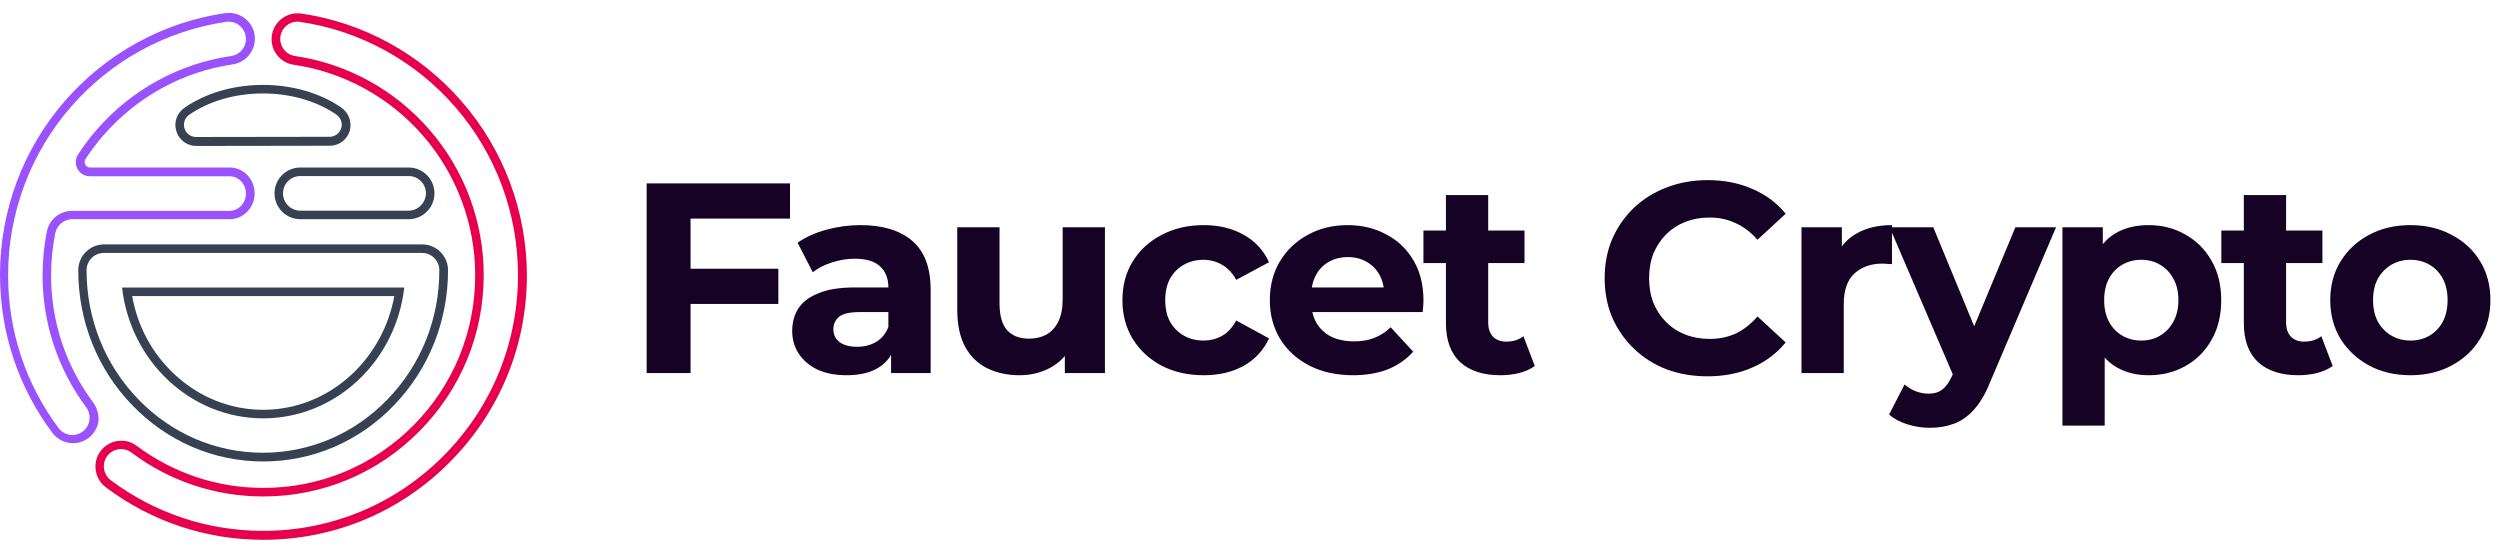
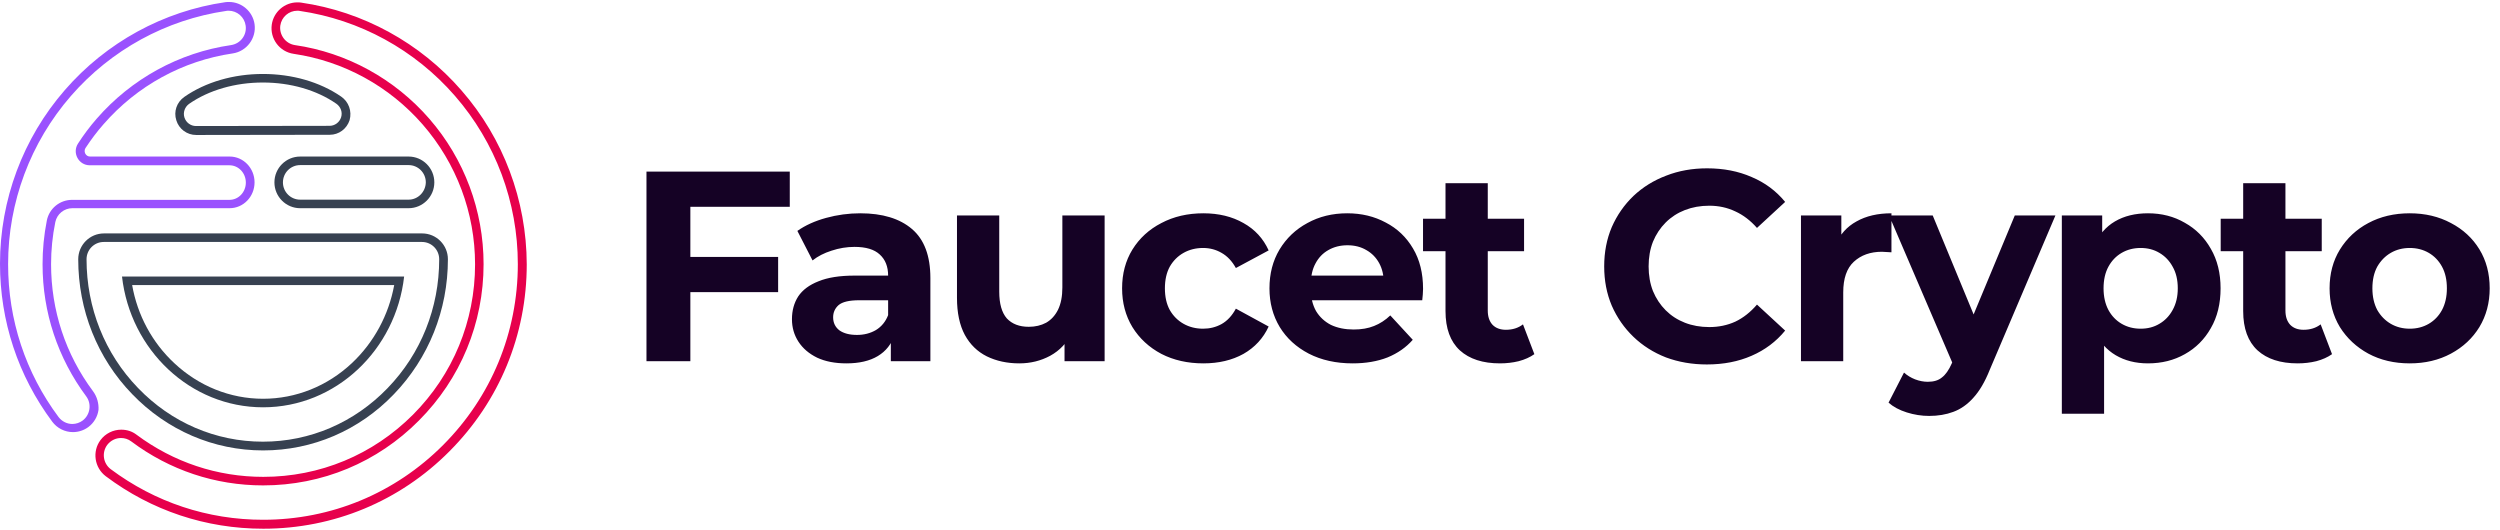
- <svg xmlns="http://www.w3.org/2000/svg" width="1357" height="300" viewBox="0 0 1357 300" fill="none">
-   <path d="M250.568 55.034C228.115 29.195 197.084 12.189 163.41 7.329C162.749 7.22 162.09 7.22 161.431 7.22V11.858V7.22C154.497 7.22 148.555 12.411 147.565 19.257C146.463 26.875 151.746 34.053 159.449 35.157C186.52 39.132 211.389 52.716 229.546 73.585C247.865 94.648 257.945 121.581 257.939 149.446C257.939 180.256 245.942 209.297 224.265 231.051C202.475 252.914 173.646 264.841 142.943 264.841C117.964 264.841 94.193 256.889 74.167 241.983C71.745 240.105 68.884 239.222 65.802 239.222C63.621 239.228 61.471 239.74 59.522 240.717C57.574 241.695 55.882 243.112 54.579 244.854C49.957 251.037 51.278 259.872 57.44 264.51C82.309 283.171 111.802 293 142.943 293C181.129 293 217.11 278.092 244.073 250.928C271.144 223.763 285.999 187.765 285.999 149.446C285.889 114.663 273.343 81.094 250.564 55.034H250.568ZM240.663 247.506C214.472 273.785 179.809 288.14 142.835 288.14C112.793 288.14 84.182 278.643 60.083 260.645C56.012 257.552 55.13 251.7 58.212 247.504C60.085 245.074 62.834 243.75 65.694 243.75C67.676 243.75 69.547 244.301 71.308 245.627C92.106 261.195 116.867 269.479 142.835 269.479C174.858 269.479 204.9 257.001 227.459 234.253C250.128 211.505 262.561 181.36 262.561 149.336C262.561 120.295 252.107 92.246 233.07 70.383C214.254 48.741 188.283 34.496 160.113 30.409C155.05 29.636 151.528 24.889 152.189 19.808C152.85 15.17 156.811 11.748 161.433 11.748C161.874 11.748 162.313 11.748 162.753 11.858C195.325 16.605 225.257 32.951 247.046 58.017C269.054 83.302 281.159 115.655 281.159 149.336C281.159 186.439 266.744 221.334 240.663 247.504V247.506Z" fill="#E7004C" />
-   <path d="M50.509 218.351C35.543 198.254 27.732 174.402 27.732 149.336C27.732 141.717 28.501 133.987 30.042 126.478C30.483 124.36 31.643 122.458 33.326 121.091C35.009 119.724 37.114 118.976 39.286 118.971H124.678C132.161 118.971 138.214 112.674 138.214 104.946C138.214 97.215 132.161 90.92 124.681 90.92H48.86C48.336 90.922 47.821 90.778 47.374 90.505C46.927 90.232 46.565 89.841 46.328 89.375C46.107 88.934 45.556 87.72 46.438 86.285C49.409 81.757 52.711 77.338 56.233 73.363C74.39 52.494 99.259 38.912 126.329 34.937C133.922 33.833 139.313 26.655 138.214 19.035C137.222 12.189 131.284 7 124.35 7C123.689 7 123.028 7 122.366 7.11C88.695 11.969 57.663 28.976 35.215 54.814C12.435 80.984 0 114.441 0 149.116C0 180.256 9.793 209.959 28.391 234.916C29.694 236.659 31.386 238.075 33.335 239.053C35.284 240.031 37.434 240.542 39.616 240.548C42.629 240.545 45.561 239.577 47.978 237.786C49.463 236.677 50.713 235.286 51.657 233.694C52.601 232.103 53.221 230.341 53.48 228.511C53.7 224.977 52.711 221.333 50.509 218.351ZM44.897 234.253C43.275 235.457 41.309 236.115 39.286 236.129C36.425 236.129 33.674 234.806 31.803 232.376C13.866 208.302 4.402 179.593 4.402 149.336C4.402 115.767 16.506 83.302 38.514 58.014C60.304 32.948 90.235 16.605 122.807 11.857C123.248 11.748 123.689 11.748 124.13 11.748C126.387 11.756 128.565 12.576 130.263 14.057C131.961 15.538 133.065 17.58 133.371 19.807C134.143 24.889 130.621 29.636 125.45 30.409C97.277 34.496 71.309 48.739 52.49 70.382C48.794 74.624 45.41 79.127 42.367 83.855C39.065 88.934 42.697 95.67 48.75 95.67H124.57C129.521 95.67 133.481 99.867 133.481 105.056C133.481 110.247 129.521 114.441 124.568 114.441H39.175C35.924 114.429 32.77 115.547 30.259 117.604C27.748 119.661 26.037 122.526 25.422 125.705C23.873 133.524 23.098 141.476 23.108 149.446C23.108 175.506 31.362 200.352 46.879 221.221C49.85 225.308 48.968 231.16 44.897 234.253V234.253Z" fill="#9A51FE" />
-   <path d="M221.848 90.927H162.975C155.271 90.927 148.999 97.22 148.999 104.95C148.999 112.679 155.271 118.976 162.973 118.976H221.848C229.551 118.976 235.822 112.679 235.822 104.95C235.822 97.22 229.551 90.925 221.848 90.925V90.927ZM221.848 114.336H162.975C157.802 114.336 153.621 110.139 153.621 104.95C153.621 99.759 157.802 95.565 162.975 95.565H221.846C227.019 95.565 231.2 99.759 231.2 104.95C231.09 110.139 226.909 114.336 221.848 114.336V114.336ZM56.451 132.665C48.75 132.665 42.477 138.961 42.477 146.691C42.477 174.296 52.821 200.357 71.748 219.902C90.676 239.558 115.984 250.489 142.836 250.489C169.686 250.489 194.996 239.668 213.924 219.902C232.741 200.357 243.195 174.296 243.195 146.691C243.195 138.961 236.924 132.665 229.221 132.665H56.451ZM238.465 146.691C238.465 173.083 228.559 197.927 210.512 216.588C192.465 235.361 168.366 245.741 142.726 245.741C117.086 245.741 92.986 235.361 74.939 216.588C56.892 197.927 46.989 173.083 46.989 146.691C46.989 141.5 51.17 137.303 56.343 137.303H229.11C234.281 137.303 238.465 141.5 238.465 146.691V146.691Z" fill="#374151" />
-   <path d="M142.837 227.077C182.343 227.077 214.915 195.938 219.429 156.074H66.245C70.757 195.938 103.329 227.077 142.837 227.077ZM191.038 203.115C177.723 215.593 160.666 222.439 142.839 222.439C125.013 222.439 107.955 215.591 94.64 203.115C82.646 191.963 74.612 177.055 71.751 160.711H214.038C211.067 176.943 203.033 191.851 191.038 203.115ZM185.204 58.347C173.65 50.397 158.574 46.091 142.727 46.091C126.769 46.091 111.583 50.507 100.032 58.569C95.958 61.44 94.197 66.519 95.738 71.266C96.437 73.571 97.865 75.589 99.807 77.022C101.75 78.454 104.105 79.225 106.523 79.219L179.041 79.109C183.994 79.109 188.285 75.904 189.826 71.157C191.146 66.299 189.385 61.218 185.204 58.347V58.347ZM185.204 69.612C184.322 72.373 181.792 74.249 178.931 74.249L106.412 74.359C103.551 74.359 101.021 72.483 100.14 69.721C99.26 66.96 100.36 63.979 102.672 62.324C113.457 54.813 127.761 50.729 142.727 50.729C157.693 50.729 171.887 54.813 182.563 62.212C184.983 63.87 186.083 66.85 185.204 69.609V69.612Z" fill="#374151" />
-   <path d="M373.069 145.872H422.489V164.993H373.069V145.872ZM374.834 202.5H351.006V99.541H428.814V118.662H374.834V202.5ZM483.683 202.5V187.056L482.212 183.673V156.021C482.212 151.118 480.693 147.294 477.653 144.549C474.711 141.803 470.152 140.43 463.974 140.43C459.758 140.43 455.59 141.117 451.472 142.489C447.451 143.764 444.019 145.529 441.176 147.784L432.939 131.752C437.254 128.712 442.451 126.359 448.53 124.692C454.61 123.025 460.787 122.192 467.063 122.192C479.124 122.192 488.488 125.035 495.156 130.723C501.824 136.41 505.158 145.284 505.158 157.345V202.5H483.683ZM459.561 203.677C453.384 203.677 448.089 202.647 443.676 200.588C439.264 198.431 435.881 195.538 433.527 191.91C431.174 188.282 429.997 184.212 429.997 179.702C429.997 174.995 431.125 170.877 433.38 167.347C435.734 163.817 439.411 161.071 444.412 159.11C449.413 157.051 455.933 156.021 463.974 156.021H485.007V169.406H466.474C461.081 169.406 457.355 170.288 455.296 172.053C453.335 173.818 452.354 176.025 452.354 178.672C452.354 181.614 453.482 183.967 455.737 185.732C458.091 187.399 461.277 188.233 465.298 188.233C469.122 188.233 472.554 187.35 475.594 185.585C478.633 183.722 480.84 181.026 482.212 177.496L485.743 188.086C484.076 193.185 481.036 197.058 476.623 199.705C472.211 202.353 466.523 203.677 459.561 203.677ZM553.429 203.677C546.859 203.677 540.976 202.402 535.779 199.852C530.68 197.303 526.709 193.43 523.865 188.233C521.021 182.938 519.6 176.221 519.6 168.082V123.368H542.545V164.699C542.545 171.269 543.918 176.123 546.663 179.261C549.507 182.3 553.478 183.82 558.577 183.82C562.107 183.82 565.245 183.085 567.991 181.614C570.736 180.045 572.893 177.692 574.462 174.554C576.031 171.318 576.816 167.298 576.816 162.493V123.368H599.761V202.5H577.992V180.731L581.964 187.056C579.316 192.547 575.394 196.715 570.197 199.558C565.098 202.304 559.509 203.677 553.429 203.677ZM653.377 203.677C644.846 203.677 637.246 201.961 630.579 198.529C623.911 194.999 618.665 190.145 614.84 183.967C611.114 177.79 609.251 170.779 609.251 162.934C609.251 154.992 611.114 147.981 614.84 141.901C618.665 135.723 623.911 130.919 630.579 127.487C637.246 123.957 644.846 122.192 653.377 122.192C661.712 122.192 668.968 123.957 675.145 127.487C681.323 130.919 685.882 135.871 688.824 142.342L671.027 151.903C668.968 148.177 666.369 145.431 663.231 143.666C660.192 141.901 656.858 141.019 653.23 141.019C649.307 141.019 645.777 141.901 642.64 143.666C639.502 145.431 637.001 147.932 635.138 151.167C633.373 154.403 632.491 158.326 632.491 162.934C632.491 167.543 633.373 171.465 635.138 174.701C637.001 177.937 639.502 180.437 642.64 182.202C645.777 183.967 649.307 184.85 653.23 184.85C656.858 184.85 660.192 184.016 663.231 182.349C666.369 180.584 668.968 177.79 671.027 173.966L688.824 183.673C685.882 190.047 681.323 194.999 675.145 198.529C668.968 201.961 661.712 203.677 653.377 203.677ZM734.418 203.677C725.397 203.677 717.454 201.912 710.59 198.382C703.825 194.852 698.579 190.047 694.852 183.967C691.126 177.79 689.263 170.779 689.263 162.934C689.263 154.992 691.077 147.981 694.705 141.901C698.431 135.723 703.481 130.919 709.855 127.487C716.229 123.957 723.436 122.192 731.476 122.192C739.223 122.192 746.185 123.859 752.363 127.193C758.638 130.428 763.59 135.135 767.218 141.313C770.846 147.392 772.66 154.697 772.66 163.228C772.66 164.111 772.611 165.14 772.513 166.317C772.415 167.396 772.317 168.425 772.219 169.406H707.943V156.021H760.158L751.333 159.992C751.333 155.874 750.499 152.295 748.833 149.255C747.166 146.216 744.861 143.862 741.92 142.195C738.978 140.43 735.546 139.548 731.624 139.548C727.701 139.548 724.22 140.43 721.181 142.195C718.239 143.862 715.935 146.265 714.268 149.402C712.601 152.442 711.767 156.07 711.767 160.287V163.817C711.767 168.131 712.699 171.955 714.562 175.289C716.523 178.525 719.219 181.026 722.651 182.791C726.181 184.458 730.3 185.291 735.007 185.291C739.223 185.291 742.9 184.654 746.038 183.379C749.274 182.104 752.215 180.192 754.863 177.643L767.071 190.88C763.443 194.999 758.883 198.186 753.392 200.441C747.901 202.598 741.576 203.677 734.418 203.677ZM814.412 203.677C805.096 203.677 797.84 201.323 792.643 196.617C787.446 191.812 784.848 184.703 784.848 175.289V105.865H807.793V174.995C807.793 178.329 808.675 180.928 810.44 182.791C812.205 184.556 814.608 185.438 817.648 185.438C821.276 185.438 824.364 184.458 826.914 182.496L833.091 198.676C830.738 200.343 827.894 201.617 824.561 202.5C821.325 203.284 817.942 203.677 814.412 203.677ZM772.64 142.784V125.133H827.502V142.784H772.64ZM926.751 204.265C918.809 204.265 911.405 202.99 904.541 200.441C897.775 197.793 891.892 194.067 886.891 189.262C881.89 184.458 877.968 178.819 875.124 172.348C872.379 165.876 871.006 158.767 871.006 151.02C871.006 143.274 872.379 136.165 875.124 129.693C877.968 123.221 881.89 117.583 886.891 112.778C891.99 107.973 897.923 104.296 904.688 101.747C911.454 99.099 918.858 97.776 926.898 97.776C935.821 97.776 943.862 99.344 951.02 102.482C958.276 105.522 964.356 110.033 969.259 116.014L953.962 130.134C950.432 126.114 946.51 123.123 942.195 121.162C937.881 119.103 933.174 118.073 928.075 118.073C923.27 118.073 918.858 118.858 914.837 120.427C910.817 121.996 907.336 124.251 904.394 127.193C901.453 130.134 899.148 133.615 897.481 137.636C895.912 141.656 895.128 146.117 895.128 151.02C895.128 155.923 895.912 160.385 897.481 164.405C899.148 168.425 901.453 171.906 904.394 174.848C907.336 177.79 910.817 180.045 914.837 181.614C918.858 183.183 923.27 183.967 928.075 183.967C933.174 183.967 937.881 182.987 942.195 181.026C946.51 178.966 950.432 175.878 953.962 171.759L969.259 185.879C964.356 191.861 958.276 196.42 951.02 199.558C943.862 202.696 935.772 204.265 926.751 204.265ZM977.848 202.5V123.368H999.764V145.725L996.675 139.254C999.028 133.664 1002.8 129.448 1008 126.604C1013.2 123.663 1019.52 122.192 1026.97 122.192V143.372C1025.99 143.274 1025.11 143.225 1024.33 143.225C1023.54 143.127 1022.71 143.078 1021.83 143.078C1015.55 143.078 1010.45 144.892 1006.53 148.52C1002.71 152.05 1000.79 157.59 1000.79 165.14V202.5H977.848ZM1047.47 232.211C1043.35 232.211 1039.28 231.574 1035.26 230.299C1031.24 229.024 1027.95 227.259 1025.4 225.004L1033.79 208.678C1035.55 210.246 1037.56 211.472 1039.82 212.355C1042.17 213.237 1044.47 213.678 1046.73 213.678C1049.97 213.678 1052.52 212.894 1054.38 211.325C1056.34 209.854 1058.1 207.354 1059.67 203.824L1063.79 194.116L1065.56 191.616L1093.94 123.368H1116.01L1080.27 207.354C1077.72 213.727 1074.77 218.728 1071.44 222.356C1068.2 225.985 1064.58 228.534 1060.56 230.005C1056.63 231.476 1052.27 232.211 1047.47 232.211ZM1061 205.589L1025.7 123.368H1049.38L1076.74 189.557L1061 205.589ZM1166.26 203.677C1159.59 203.677 1153.76 202.206 1148.76 199.264C1143.76 196.322 1139.83 191.861 1136.99 185.879C1134.24 179.8 1132.87 172.151 1132.87 162.934C1132.87 153.619 1134.19 145.97 1136.84 139.989C1139.49 134.007 1143.31 129.546 1148.31 126.604C1153.32 123.663 1159.3 122.192 1166.26 122.192C1173.71 122.192 1180.38 123.908 1186.26 127.34C1192.24 130.674 1196.95 135.38 1200.38 141.46C1203.91 147.539 1205.68 154.697 1205.68 162.934C1205.68 171.269 1203.91 178.476 1200.38 184.556C1196.95 190.635 1192.24 195.342 1186.26 198.676C1180.38 202.01 1173.71 203.677 1166.26 203.677ZM1119.49 231.034V123.368H1141.4V139.548L1140.96 163.081L1142.43 186.468V231.034H1119.49ZM1162.29 184.85C1166.11 184.85 1169.5 183.967 1172.44 182.202C1175.48 180.437 1177.88 177.937 1179.64 174.701C1181.51 171.367 1182.44 167.445 1182.44 162.934C1182.44 158.326 1181.51 154.403 1179.64 151.167C1177.88 147.932 1175.48 145.431 1172.44 143.666C1169.5 141.901 1166.11 141.019 1162.29 141.019C1158.46 141.019 1155.03 141.901 1151.99 143.666C1148.95 145.431 1146.55 147.932 1144.78 151.167C1143.02 154.403 1142.14 158.326 1142.14 162.934C1142.14 167.445 1143.02 171.367 1144.78 174.701C1146.55 177.937 1148.95 180.437 1151.99 182.202C1155.03 183.967 1158.46 184.85 1162.29 184.85ZM1247.51 203.677C1238.2 203.677 1230.94 201.323 1225.74 196.617C1220.55 191.812 1217.95 184.703 1217.95 175.289V105.865H1240.89V174.995C1240.89 178.329 1241.78 180.928 1243.54 182.791C1245.31 184.556 1247.71 185.438 1250.75 185.438C1254.38 185.438 1257.47 184.458 1260.02 182.496L1266.19 198.676C1263.84 200.343 1261 201.617 1257.66 202.5C1254.43 203.284 1251.04 203.677 1247.51 203.677ZM1205.74 142.784V125.133H1260.6V142.784H1205.74ZM1308.4 203.677C1299.97 203.677 1292.47 201.912 1285.9 198.382C1279.43 194.852 1274.28 190.047 1270.45 183.967C1266.73 177.79 1264.86 170.779 1264.86 162.934C1264.86 154.992 1266.73 147.981 1270.45 141.901C1274.28 135.723 1279.43 130.919 1285.9 127.487C1292.47 123.957 1299.97 122.192 1308.4 122.192C1316.74 122.192 1324.19 123.957 1330.76 127.487C1337.33 130.919 1342.48 135.674 1346.2 141.754C1349.93 147.833 1351.79 154.894 1351.79 162.934C1351.79 170.779 1349.93 177.79 1346.2 183.967C1342.48 190.047 1337.33 194.852 1330.76 198.382C1324.19 201.912 1316.74 203.677 1308.4 203.677ZM1308.4 184.85C1312.23 184.85 1315.66 183.967 1318.7 182.202C1321.74 180.437 1324.14 177.937 1325.91 174.701C1327.67 171.367 1328.55 167.445 1328.55 162.934C1328.55 158.326 1327.67 154.403 1325.91 151.167C1324.14 147.932 1321.74 145.431 1318.7 143.666C1315.66 141.901 1312.23 141.019 1308.4 141.019C1304.58 141.019 1301.15 141.901 1298.11 143.666C1295.07 145.431 1292.61 147.932 1290.75 151.167C1288.99 154.403 1288.1 158.326 1288.1 162.934C1288.1 167.445 1288.99 171.367 1290.75 174.701C1292.61 177.937 1295.07 180.437 1298.11 182.202C1301.15 183.967 1304.58 184.85 1308.4 184.85Z" fill="#150225" />
+ <svg xmlns="http://www.w3.org/2000/svg" width="652" height="138" viewBox="0 0 652 138" fill="none">
+   <path d="M120.356 23.587C109.571 11.176 94.666 3.007 78.491 0.673C78.174 0.62 77.857 0.62 77.541 0.62V2.848V0.62C74.21 0.62 71.356 3.114 70.88 6.402C70.351 10.061 72.889 13.509 76.589 14.039C89.592 15.948 101.537 22.473 110.258 32.498C119.058 42.615 123.9 55.552 123.897 68.936C123.897 83.735 118.134 97.684 107.722 108.133C97.256 118.635 83.408 124.364 68.66 124.364C56.662 124.364 45.244 120.544 35.625 113.385C34.461 112.482 33.087 112.059 31.607 112.059C30.559 112.061 29.526 112.307 28.591 112.777C27.655 113.246 26.842 113.927 26.216 114.764C23.996 117.734 24.63 121.977 27.59 124.205C39.536 133.169 53.702 137.89 68.66 137.89C87.002 137.89 104.285 130.729 117.236 117.681C130.239 104.633 137.375 87.342 137.375 68.936C137.322 52.229 131.296 36.104 120.354 23.587H120.356ZM115.598 116.037C103.018 128.66 86.368 135.555 68.608 135.555C54.178 135.555 40.435 130.994 28.86 122.348C26.904 120.863 26.481 118.052 27.961 116.036C28.861 114.869 30.181 114.234 31.555 114.234C32.507 114.234 33.406 114.498 34.252 115.135C44.242 122.613 56.135 126.592 68.608 126.592C83.99 126.592 98.42 120.598 109.256 109.672C120.145 98.745 126.117 84.265 126.117 68.883C126.117 54.934 121.095 41.461 111.951 30.959C102.913 20.564 90.439 13.722 76.907 11.759C74.476 11.388 72.784 9.107 73.102 6.666C73.419 4.439 75.322 2.795 77.542 2.795C77.753 2.795 77.964 2.795 78.176 2.848C93.821 5.128 108.198 12.98 118.664 25.02C129.236 37.165 135.05 52.705 135.05 68.883C135.05 86.705 128.126 103.466 115.598 116.036V116.037Z" fill="#E7004C" />
+   <path d="M24.261 102.033C17.073 92.38 13.32 80.923 13.32 68.883C13.32 65.224 13.69 61.511 14.43 57.904C14.642 56.887 15.199 55.973 16.008 55.316C16.816 54.66 17.827 54.3 18.87 54.298H59.887C63.481 54.298 66.388 51.273 66.388 47.561C66.388 43.848 63.481 40.824 59.888 40.824H23.469C23.217 40.825 22.97 40.756 22.755 40.625C22.541 40.494 22.366 40.306 22.253 40.082C22.147 39.87 21.882 39.287 22.306 38.598C23.733 36.423 25.319 34.3 27.01 32.391C35.732 22.367 47.677 15.843 60.68 13.934C64.327 13.403 66.917 9.956 66.388 6.295C65.912 3.007 63.06 0.515 59.729 0.515C59.412 0.515 59.094 0.515 58.776 0.567C42.603 2.902 27.698 11.07 16.915 23.481C5.973 36.052 0 52.122 0 68.778C0 83.735 4.704 98.003 13.637 109.99C14.263 110.827 15.076 111.508 16.012 111.977C16.948 112.447 17.981 112.693 19.029 112.695C20.476 112.694 21.884 112.229 23.046 111.369C23.759 110.836 24.359 110.168 24.813 109.403C25.266 108.639 25.564 107.793 25.688 106.914C25.794 105.216 25.319 103.466 24.261 102.033ZM21.566 109.672C20.786 110.25 19.842 110.566 18.87 110.573C17.496 110.573 16.175 109.937 15.276 108.77C6.66 97.207 2.114 83.417 2.114 68.883C2.114 52.759 7.929 37.165 18.5 25.018C28.966 12.979 43.343 5.128 58.988 2.848C59.2 2.795 59.412 2.795 59.623 2.795C60.708 2.799 61.754 3.193 62.57 3.904C63.385 4.616 63.916 5.597 64.063 6.666C64.433 9.107 62.741 11.387 60.258 11.759C46.725 13.722 34.252 20.563 25.213 30.959C23.437 32.997 21.812 35.159 20.35 37.431C18.764 39.87 20.509 43.106 23.416 43.106H59.835C62.213 43.106 64.115 45.122 64.115 47.614C64.115 50.107 62.213 52.122 59.834 52.122H18.817C17.256 52.116 15.741 52.654 14.535 53.641C13.328 54.629 12.507 56.006 12.211 57.533C11.467 61.288 11.095 65.108 11.099 68.936C11.099 81.454 15.064 93.388 22.517 103.412C23.945 105.375 23.521 108.186 21.566 109.672V109.672Z" fill="#9A51FE" />
+   <path d="M106.561 40.827H78.282C74.582 40.827 71.569 43.85 71.569 47.563C71.569 51.275 74.582 54.3 78.281 54.3H106.561C110.261 54.3 113.273 51.275 113.273 47.563C113.273 43.85 110.261 40.826 106.561 40.826V40.827ZM106.561 52.071H78.282C75.797 52.071 73.789 50.055 73.789 47.563C73.789 45.07 75.797 43.055 78.282 43.055H106.56C109.045 43.055 111.053 45.07 111.053 47.563C111 50.055 108.992 52.071 106.561 52.071V52.071ZM27.115 60.876C23.416 60.876 20.403 63.899 20.403 67.612C20.403 80.872 25.372 93.39 34.463 102.778C43.555 112.219 55.711 117.47 68.609 117.47C81.506 117.47 93.663 112.272 102.755 102.778C111.793 93.39 116.814 80.872 116.814 67.612C116.814 63.899 113.802 60.876 110.102 60.876H27.115ZM114.542 67.612C114.542 80.289 109.785 92.223 101.116 101.186C92.447 110.204 80.872 115.189 68.556 115.189C56.24 115.189 44.664 110.204 35.996 101.186C27.327 92.223 22.57 80.289 22.57 67.612C22.57 65.119 24.579 63.103 27.064 63.103H110.049C112.533 63.103 114.542 65.119 114.542 67.612V67.612Z" fill="#374151" />
+   <path d="M68.609 106.225C87.585 106.225 103.231 91.267 105.399 72.119H31.82C33.987 91.267 49.632 106.225 68.609 106.225ZM91.762 94.715C85.366 100.709 77.173 103.997 68.611 103.997C60.048 103.997 51.855 100.707 45.459 94.715C39.698 89.358 35.839 82.197 34.464 74.347H102.809C101.382 82.144 97.523 89.304 91.762 94.715ZM88.96 25.178C83.41 21.36 76.168 19.291 68.556 19.291C60.892 19.291 53.597 21.412 48.048 25.285C46.092 26.664 45.246 29.103 45.986 31.384C46.322 32.491 47.008 33.46 47.941 34.148C48.874 34.836 50.005 35.206 51.166 35.203L85.999 35.151C88.378 35.151 90.44 33.611 91.18 31.331C91.814 28.998 90.968 26.557 88.96 25.178V25.178ZM88.96 30.589C88.536 31.915 87.321 32.816 85.947 32.816L51.113 32.869C49.739 32.869 48.524 31.968 48.1 30.642C47.678 29.315 48.206 27.884 49.317 27.088C54.497 23.481 61.368 21.519 68.556 21.519C75.745 21.519 82.563 23.481 87.691 27.035C88.854 27.831 89.382 29.262 88.96 30.588V30.589Z" fill="#374151" />
+   <path d="M179.197 67.002H202.936V76.186H179.197V67.002ZM180.045 94.202H168.6V44.747H205.973V53.932H180.045V94.202ZM232.329 94.202V86.784L231.623 85.159V71.877C231.623 69.522 230.893 67.685 229.432 66.366C228.019 65.047 225.829 64.388 222.862 64.388C220.837 64.388 218.835 64.718 216.857 65.377C214.926 65.989 213.277 66.837 211.911 67.921L207.955 60.22C210.027 58.76 212.524 57.629 215.444 56.828C218.364 56.028 221.331 55.627 224.346 55.627C230.139 55.627 234.637 56.993 237.84 59.725C241.043 62.457 242.644 66.719 242.644 72.513V94.202H232.329ZM220.743 94.767C217.775 94.767 215.232 94.273 213.112 93.284C210.993 92.248 209.368 90.858 208.238 89.115C207.107 87.373 206.542 85.418 206.542 83.251C206.542 80.991 207.084 79.013 208.167 77.317C209.297 75.621 211.064 74.302 213.466 73.361C215.868 72.371 219 71.877 222.862 71.877H232.965V78.306H224.063C221.473 78.306 219.683 78.73 218.694 79.578C217.752 80.425 217.281 81.485 217.281 82.757C217.281 84.17 217.822 85.3 218.906 86.148C220.036 86.949 221.567 87.349 223.498 87.349C225.335 87.349 226.983 86.925 228.443 86.077C229.903 85.183 230.963 83.887 231.623 82.192L233.318 87.278C232.517 89.728 231.057 91.588 228.938 92.86C226.818 94.132 224.087 94.767 220.743 94.767ZM265.83 94.767C262.675 94.767 259.849 94.155 257.352 92.93C254.903 91.706 252.996 89.845 251.63 87.349C250.264 84.806 249.581 81.579 249.581 77.67V56.193H260.602V76.045C260.602 79.201 261.262 81.532 262.58 83.04C263.946 84.5 265.854 85.23 268.303 85.23C269.999 85.23 271.506 84.876 272.825 84.17C274.143 83.416 275.18 82.286 275.933 80.779C276.687 79.224 277.064 77.293 277.064 74.985V56.193H288.085V94.202H277.629V83.746L279.536 86.784C278.265 89.421 276.381 91.423 273.884 92.789C271.435 94.108 268.75 94.767 265.83 94.767ZM313.838 94.767C309.741 94.767 306.09 93.943 302.888 92.295C299.685 90.599 297.165 88.268 295.328 85.3C293.538 82.333 292.643 78.965 292.643 75.197C292.643 71.382 293.538 68.015 295.328 65.094C297.165 62.127 299.685 59.819 302.888 58.171C306.09 56.475 309.741 55.627 313.838 55.627C317.842 55.627 321.327 56.475 324.295 58.171C327.262 59.819 329.452 62.198 330.865 65.306L322.316 69.899C321.327 68.109 320.079 66.79 318.572 65.942C317.112 65.094 315.51 64.671 313.768 64.671C311.884 64.671 310.188 65.094 308.681 65.942C307.174 66.79 305.973 67.991 305.078 69.545C304.23 71.1 303.806 72.984 303.806 75.197C303.806 77.411 304.23 79.295 305.078 80.849C305.973 82.404 307.174 83.605 308.681 84.453C310.188 85.3 311.884 85.724 313.768 85.724C315.51 85.724 317.112 85.324 318.572 84.523C320.079 83.675 321.327 82.333 322.316 80.496L330.865 85.159C329.452 88.221 327.262 90.599 324.295 92.295C321.327 93.943 317.842 94.767 313.838 94.767ZM352.765 94.767C348.432 94.767 344.617 93.919 341.32 92.224C338.07 90.528 335.55 88.221 333.76 85.3C331.971 82.333 331.076 78.965 331.076 75.197C331.076 71.382 331.947 68.015 333.69 65.094C335.48 62.127 337.905 59.819 340.967 58.171C344.028 56.475 347.49 55.627 351.352 55.627C355.073 55.627 358.417 56.428 361.385 58.029C364.399 59.584 366.777 61.845 368.52 64.812C370.263 67.732 371.134 71.241 371.134 75.339C371.134 75.763 371.111 76.257 371.064 76.822C371.016 77.34 370.969 77.835 370.922 78.306H340.048V71.877H365.129L360.89 73.784C360.89 71.806 360.49 70.087 359.689 68.627C358.888 67.167 357.781 66.037 356.368 65.236C354.955 64.388 353.307 63.964 351.423 63.964C349.539 63.964 347.867 64.388 346.407 65.236C344.994 66.037 343.887 67.19 343.086 68.698C342.286 70.158 341.885 71.9 341.885 73.926V75.621C341.885 77.694 342.333 79.531 343.228 81.132C344.17 82.686 345.465 83.887 347.113 84.735C348.809 85.536 350.787 85.936 353.048 85.936C355.073 85.936 356.839 85.63 358.347 85.018C359.901 84.405 361.314 83.487 362.586 82.262L368.449 88.621C366.707 90.599 364.517 92.13 361.879 93.213C359.241 94.249 356.204 94.767 352.765 94.767ZM391.189 94.767C386.714 94.767 383.229 93.637 380.733 91.376C378.236 89.068 376.988 85.653 376.988 81.132V47.785H388.01V80.991C388.01 82.592 388.433 83.84 389.281 84.735C390.129 85.583 391.283 86.007 392.743 86.007C394.486 86.007 395.969 85.536 397.194 84.594L400.161 92.365C399.031 93.166 397.665 93.778 396.064 94.202C394.509 94.579 392.884 94.767 391.189 94.767ZM371.124 65.518V57.04H397.477V65.518H371.124ZM445.149 95.05C441.334 95.05 437.778 94.438 434.481 93.213C431.231 91.941 428.405 90.152 426.003 87.844C423.601 85.536 421.717 82.828 420.351 79.719C419.032 76.61 418.373 73.196 418.373 69.475C418.373 65.754 419.032 62.339 420.351 59.231C421.717 56.122 423.601 53.414 426.003 51.106C428.452 48.798 431.302 47.032 434.552 45.807C437.802 44.535 441.358 43.9 445.22 43.9C449.506 43.9 453.368 44.653 456.806 46.16C460.292 47.62 463.212 49.787 465.567 52.66L458.219 59.443C456.524 57.511 454.64 56.075 452.567 55.133C450.495 54.144 448.234 53.649 445.785 53.649C443.477 53.649 441.358 54.026 439.426 54.78C437.495 55.533 435.823 56.617 434.41 58.029C432.997 59.443 431.891 61.114 431.09 63.046C430.336 64.977 429.959 67.12 429.959 69.475C429.959 71.83 430.336 73.973 431.09 75.904C431.891 77.835 432.997 79.507 434.41 80.92C435.823 82.333 437.495 83.416 439.426 84.17C441.358 84.924 443.477 85.3 445.785 85.3C448.234 85.3 450.495 84.829 452.567 83.887C454.64 82.898 456.524 81.415 458.219 79.436L465.567 86.219C463.212 89.092 460.292 91.282 456.806 92.789C453.368 94.296 449.482 95.05 445.149 95.05ZM469.693 94.202V56.193H480.22V66.931L478.736 63.823C479.866 61.138 481.68 59.113 484.176 57.747C486.672 56.334 489.71 55.627 493.29 55.627V65.801C492.819 65.754 492.395 65.73 492.018 65.73C491.641 65.683 491.241 65.66 490.817 65.66C487.803 65.66 485.353 66.531 483.469 68.274C481.633 69.969 480.714 72.63 480.714 76.257V94.202H469.693ZM503.132 108.473C501.154 108.473 499.199 108.167 497.268 107.555C495.337 106.943 493.759 106.095 492.535 105.012L496.562 97.169C497.409 97.923 498.375 98.512 499.458 98.936C500.589 99.36 501.696 99.572 502.779 99.572C504.333 99.572 505.558 99.195 506.453 98.441C507.395 97.735 508.242 96.534 508.996 94.838L510.974 90.175L511.822 88.974L525.457 56.193H536.055L518.887 96.534C517.662 99.595 516.249 101.997 514.648 103.74C513.094 105.483 511.351 106.707 509.42 107.414C507.536 108.12 505.44 108.473 503.132 108.473ZM509.632 95.686L492.676 56.193H504.051L517.191 87.985L509.632 95.686ZM560.193 94.767C556.99 94.767 554.187 94.061 551.785 92.648C549.383 91.235 547.499 89.092 546.133 86.219C544.815 83.299 544.155 79.625 544.155 75.197C544.155 70.723 544.791 67.049 546.063 64.176C547.334 61.303 549.171 59.16 551.573 57.747C553.976 56.334 556.849 55.627 560.193 55.627C563.772 55.627 566.975 56.452 569.801 58.1C572.674 59.702 574.935 61.962 576.583 64.882C578.279 67.803 579.127 71.241 579.127 75.197C579.127 79.201 578.279 82.663 576.583 85.583C574.935 88.503 572.674 90.764 569.801 92.365C566.975 93.967 563.772 94.767 560.193 94.767ZM537.726 107.908V56.193H548.253V63.964L548.041 75.268L548.747 86.501V107.908H537.726ZM558.285 85.724C560.122 85.724 561.747 85.3 563.16 84.453C564.62 83.605 565.774 82.404 566.622 80.849C567.517 79.248 567.964 77.364 567.964 75.197C567.964 72.984 567.517 71.1 566.622 69.545C565.774 67.991 564.62 66.79 563.16 65.942C561.747 65.094 560.122 64.671 558.285 64.671C556.448 64.671 554.8 65.094 553.34 65.942C551.88 66.79 550.726 67.991 549.878 69.545C549.03 71.1 548.606 72.984 548.606 75.197C548.606 77.364 549.03 79.248 549.878 80.849C550.726 82.404 551.88 83.605 553.34 84.453C554.8 85.3 556.448 85.724 558.285 85.724ZM599.222 94.767C594.747 94.767 591.262 93.637 588.766 91.376C586.269 89.068 585.021 85.653 585.021 81.132V47.785H596.042V80.991C596.042 82.592 596.466 83.84 597.314 84.735C598.162 85.583 599.316 86.007 600.776 86.007C602.519 86.007 604.002 85.536 605.227 84.594L608.194 92.365C607.064 93.166 605.698 93.778 604.097 94.202C602.542 94.579 600.917 94.767 599.222 94.767ZM579.157 65.518V57.04H605.51V65.518H579.157ZM628.468 94.767C624.418 94.767 620.815 93.919 617.659 92.224C614.55 90.528 612.078 88.221 610.241 85.3C608.451 82.333 607.556 78.965 607.556 75.197C607.556 71.382 608.451 68.015 610.241 65.094C612.078 62.127 614.55 59.819 617.659 58.171C620.815 56.475 624.418 55.627 628.468 55.627C632.472 55.627 636.052 56.475 639.207 58.171C642.363 59.819 644.836 62.104 646.625 65.024C648.415 67.944 649.31 71.335 649.31 75.197C649.31 78.965 648.415 82.333 646.625 85.3C644.836 88.221 642.363 90.528 639.207 92.224C636.052 93.919 632.472 94.767 628.468 94.767ZM628.468 85.724C630.305 85.724 631.954 85.3 633.414 84.453C634.874 83.605 636.028 82.404 636.876 80.849C637.724 79.248 638.147 77.364 638.147 75.197C638.147 72.984 637.724 71.1 636.876 69.545C636.028 67.991 634.874 66.79 633.414 65.942C631.954 65.094 630.305 64.671 628.468 64.671C626.632 64.671 624.983 65.094 623.523 65.942C622.063 66.79 620.885 67.991 619.991 69.545C619.143 71.1 618.719 72.984 618.719 75.197C618.719 77.364 619.143 79.248 619.991 80.849C620.885 82.404 622.063 83.605 623.523 84.453C624.983 85.3 626.632 85.724 628.468 85.724Z" fill="#150225" />
</svg>
